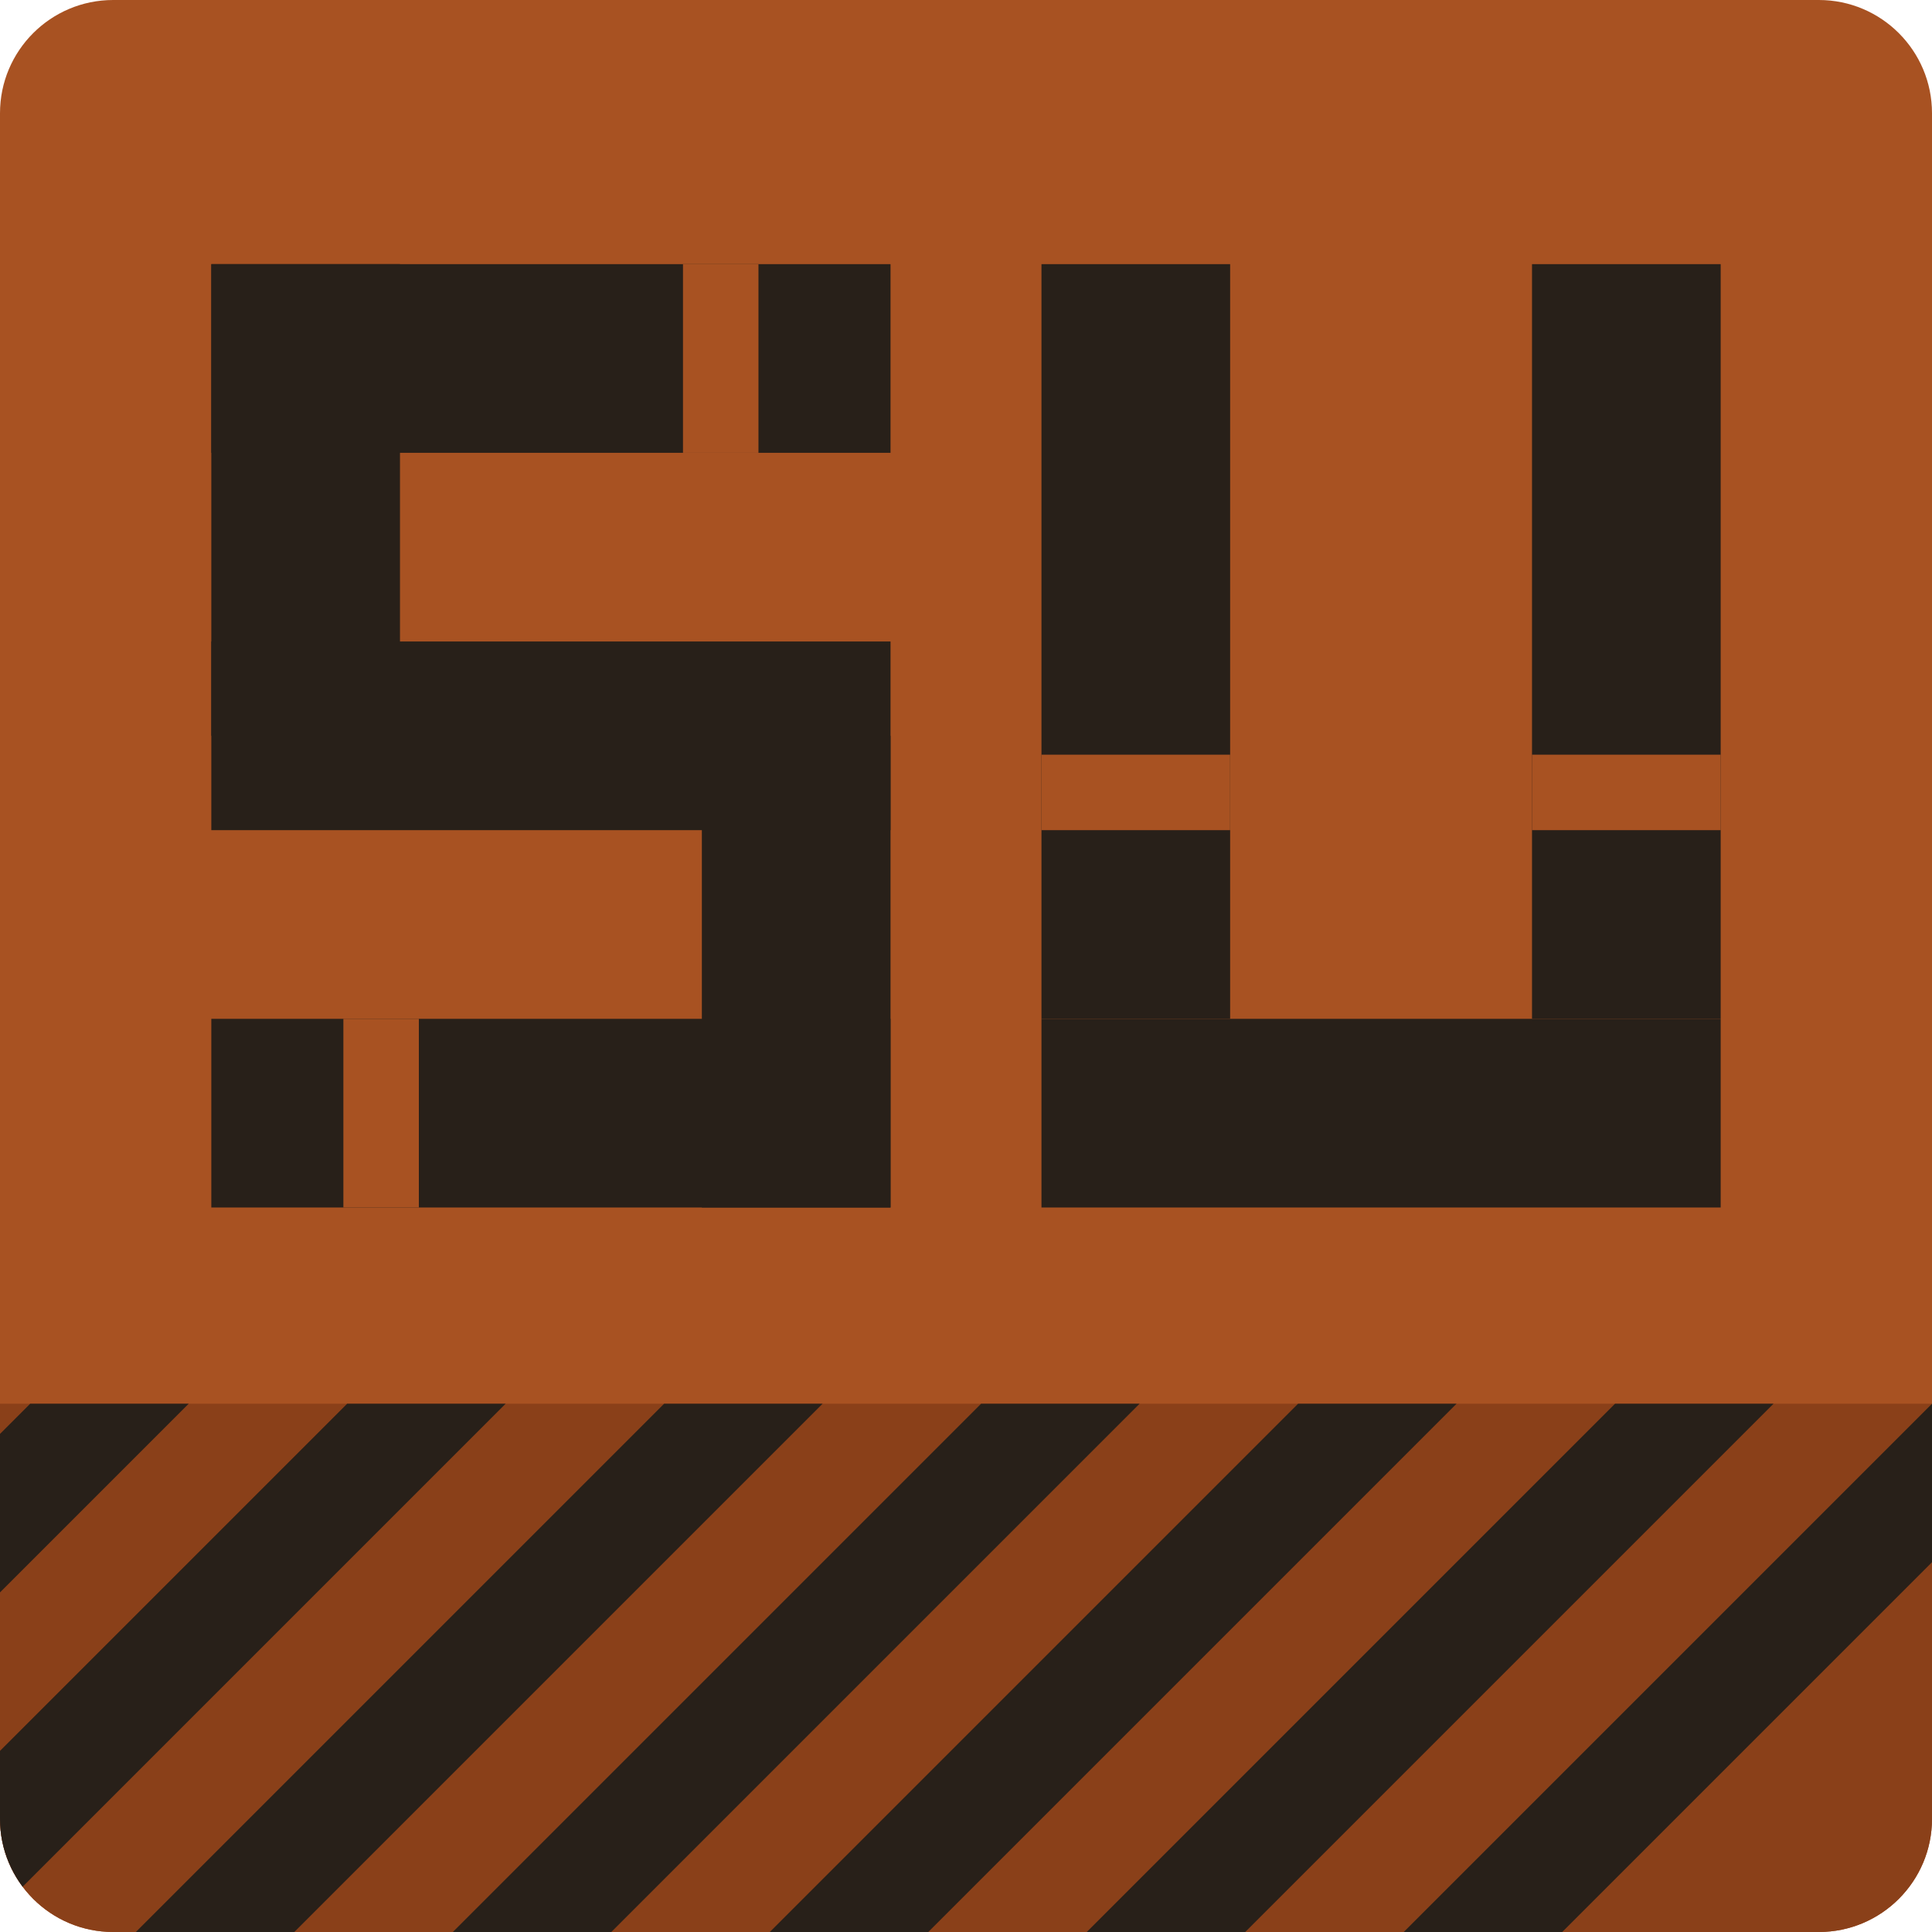
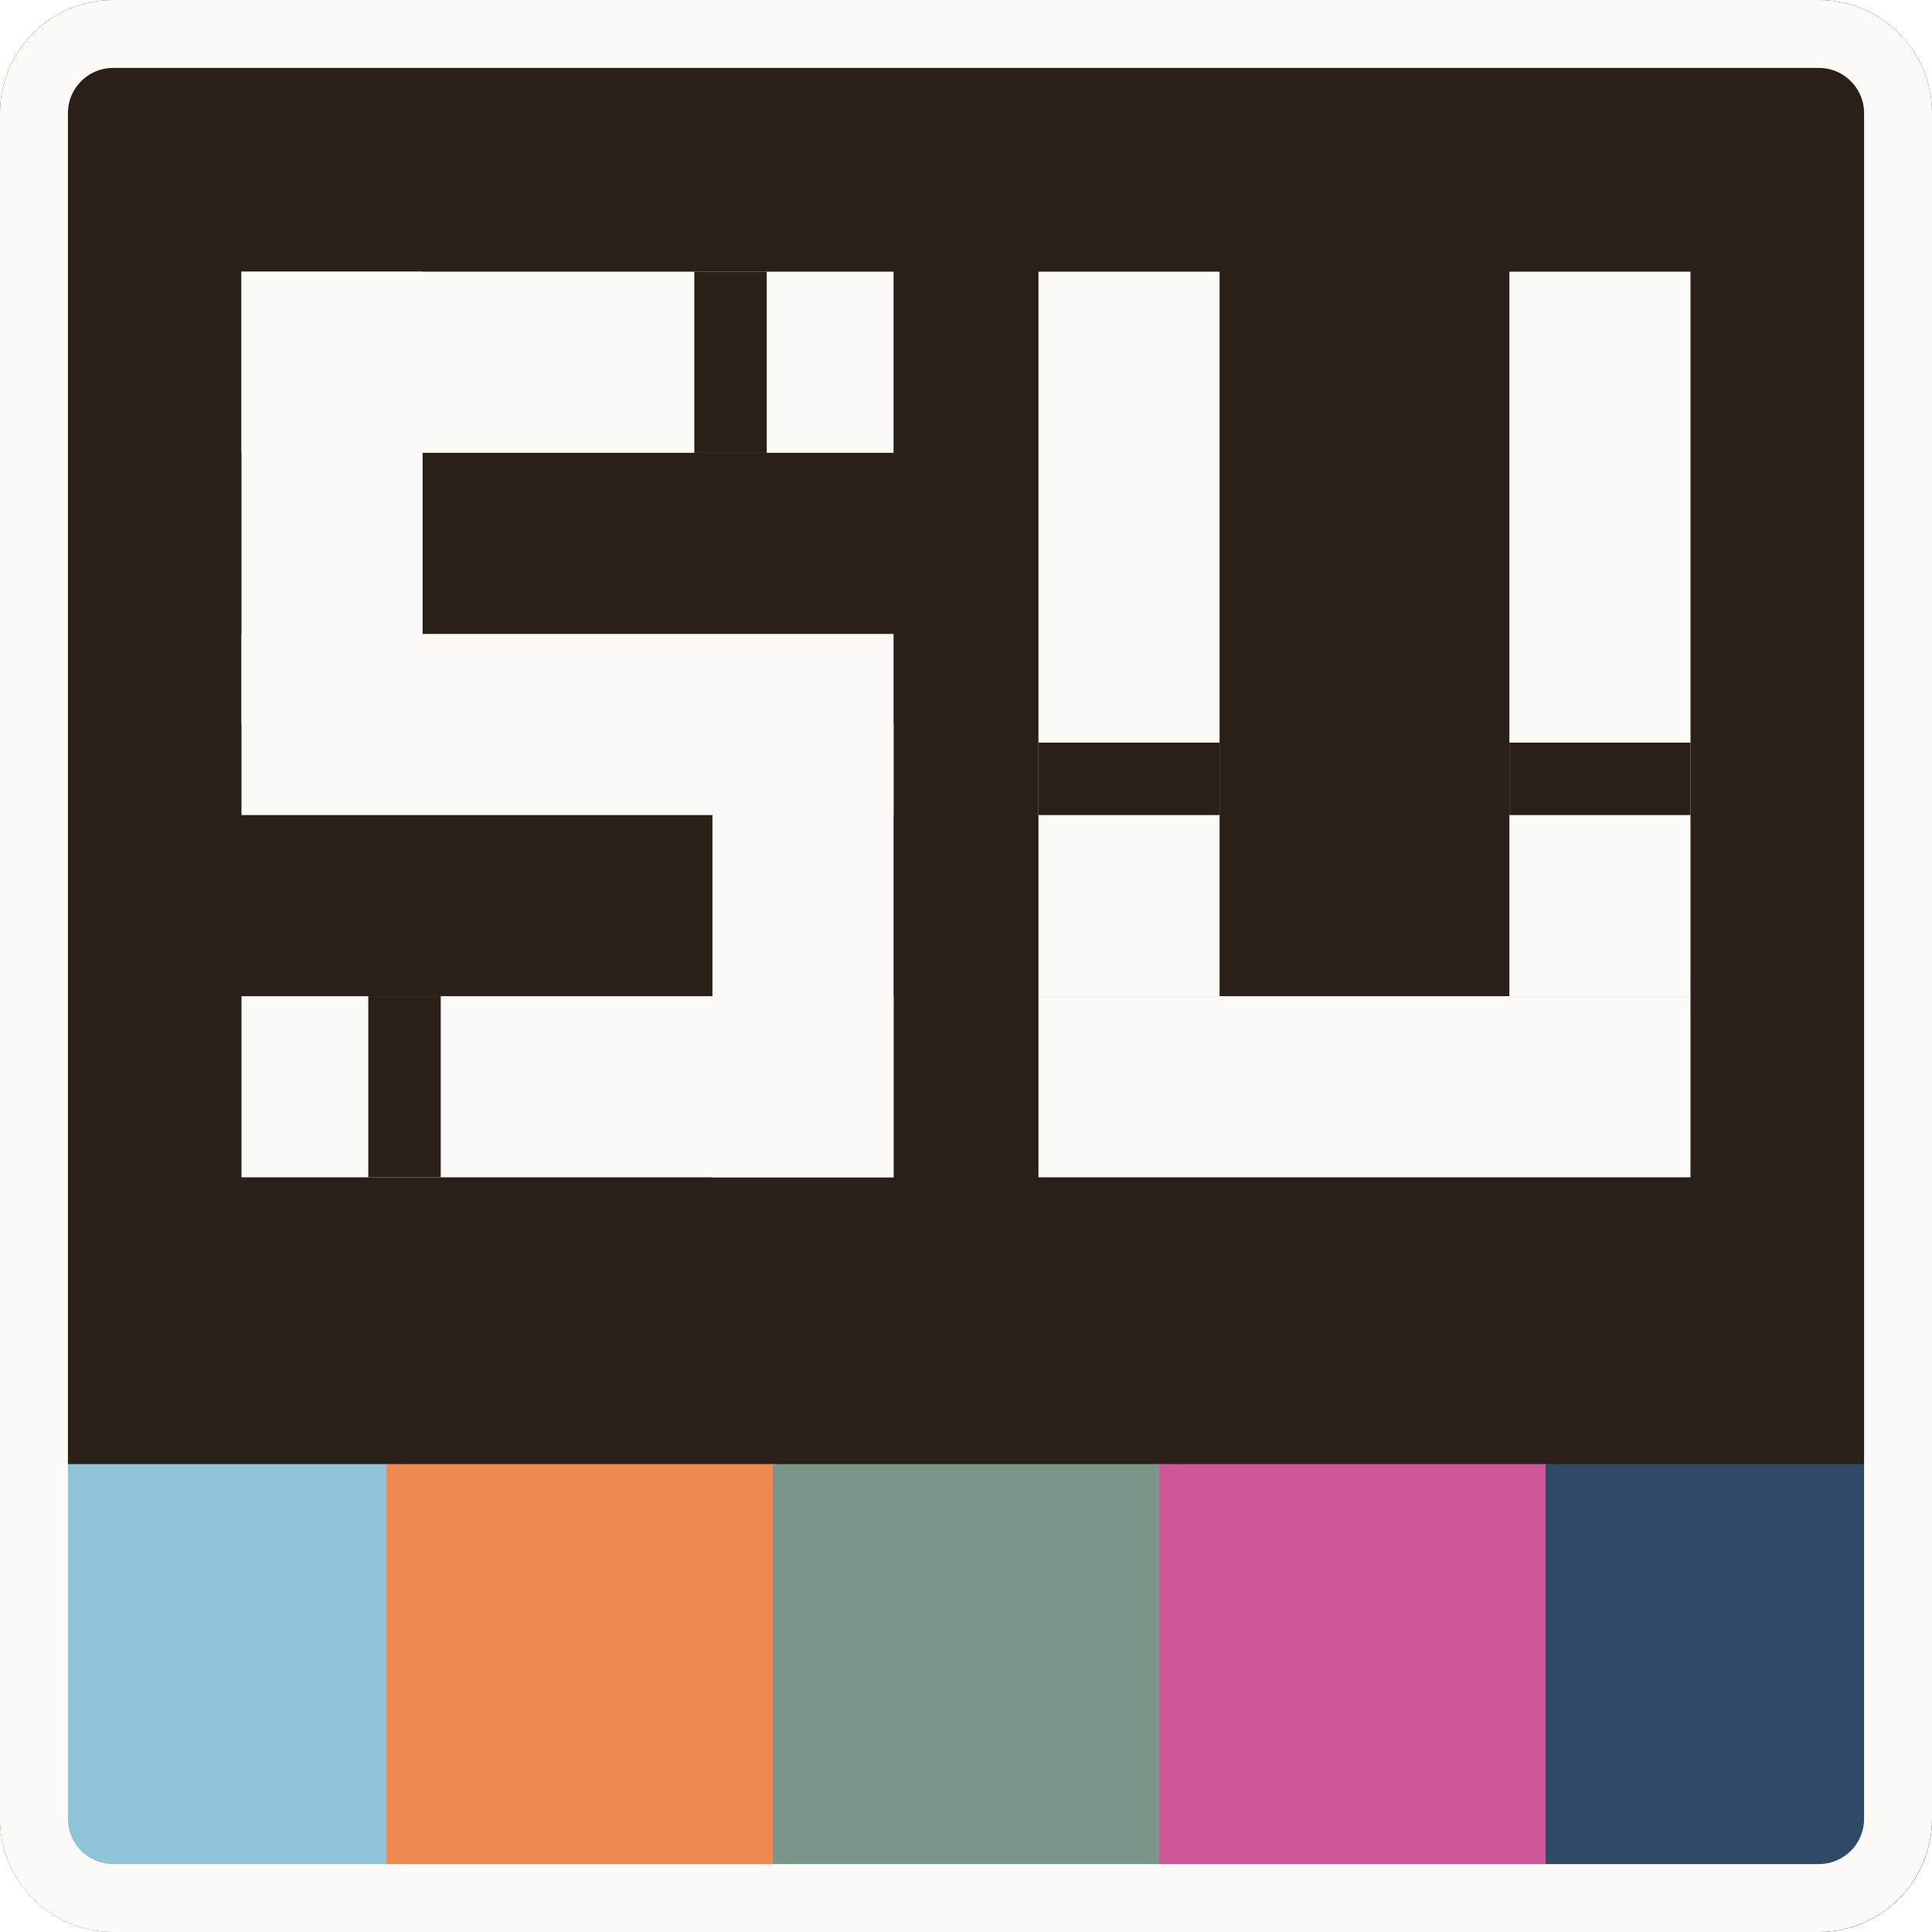
<svg xmlns="http://www.w3.org/2000/svg" width="512" height="512" viewBox="0 0 512 512" shape-rendering="geometricPrecision">
  <defs>
-     <clipPath id="cc">
-       <rect x="0" y="0" width="512" height="512" rx="30" />
+     <clipPath id="su-tile">
+       <rect width="512" height="512" rx="30" />
    </clipPath>
  </defs>
-   <rect x="0" y="0" width="512" height="512" rx="30" fill="#a85222" />
-   <g clip-path="url(#cc)">
-     <rect x="0" y="372" width="512" height="140" fill="#8a4019" />
-     <polygon points="-160,372 -118,372 -258,512 -300,512" fill="#282019" />
-     <polygon points="-76,372 -34,372 -174,512 -216,512" fill="#282019" />
-     <polygon points="8,372 50,372 -90,512 -132,512" fill="#282019" />
-     <polygon points="92,372 134,372 -6,512 -48,512" fill="#282019" />
-     <polygon points="176,372 218,372 78,512 36,512" fill="#282019" />
-     <polygon points="260,372 302,372 162,512 120,512" fill="#282019" />
-     <polygon points="344,372 386,372 246,512 204,512" fill="#282019" />
-     <polygon points="428,372 470,372 330,512 288,512" fill="#282019" />
-     <polygon points="512,372 554,372 414,512 372,512" fill="#282019" />
+   <g clip-path="url(#su-tile)">
+     <rect width="512" height="512" fill="rgb(40, 32, 25)" />
+     <rect x="0" y="388" width="102.9" height="124" fill="rgb(143, 195, 216)" />
+     <rect x="102.4" y="388" width="102.9" height="124" fill="rgb(239, 137, 79)" />
+     <rect x="204.8" y="388" width="102.9" height="124" fill="rgb(122, 151, 138)" />
+     <rect x="307.2" y="388" width="102.9" height="124" fill="rgb(206, 88, 152)" />
+     <rect x="409.6" y="388" width="102.9" height="124" fill="rgb(47, 74, 102)" />
  </g>
-   <g transform="translate(56,70) scale(2.5)">
-     <rect x="0" y="0" width="72" height="20" fill="#282019" />
-     <rect x="0" y="40" width="72" height="20" fill="#282019" />
-     <rect x="0" y="80" width="72" height="20" fill="#282019" />
-     <rect x="0" y="0" width="20" height="50" fill="#282019" />
-     <rect x="52" y="50" width="20" height="50" fill="#282019" />
-     <rect x="50" y="0" width="8" height="20" fill="#a85222" />
-     <rect x="14" y="80" width="8" height="20" fill="#a85222" />
-   </g>
-   <g transform="translate(276,70) scale(2.5)">
-     <rect x="0" y="0" width="20" height="80" fill="#282019" />
-     <rect x="52" y="0" width="20" height="80" fill="#282019" />
-     <rect x="0" y="80" width="72" height="20" fill="#282019" />
-     <rect x="0" y="52" width="20" height="8" fill="#a85222" />
-     <rect x="52" y="52" width="20" height="8" fill="#a85222" />
+   <rect x="9" y="9" width="494" height="494" rx="21" fill="none" stroke="rgb(251, 250, 247)" stroke-width="18" />
+   <g transform="translate(64 72) scale(2.4)">
+     <rect x="0" y="0" width="72" height="20" fill="rgb(251, 250, 247)" />
+     <rect x="0" y="40" width="72" height="20" fill="rgb(251, 250, 247)" />
+     <rect x="0" y="80" width="72" height="20" fill="rgb(251, 250, 247)" />
+     <rect x="0" y="0" width="20" height="50" fill="rgb(251, 250, 247)" />
+     <rect x="52" y="50" width="20" height="50" fill="rgb(251, 250, 247)" />
+     <rect x="88" y="0" width="20" height="80" fill="rgb(251, 250, 247)" />
+     <rect x="140" y="0" width="20" height="80" fill="rgb(251, 250, 247)" />
+     <rect x="88" y="80" width="72" height="20" fill="rgb(251, 250, 247)" />
+     <rect x="50" y="0" width="8" height="20" fill="rgb(40, 32, 25)" />
+     <rect x="14" y="80" width="8" height="20" fill="rgb(40, 32, 25)" />
+     <rect x="88" y="52" width="20" height="8" fill="rgb(40, 32, 25)" />
+     <rect x="140" y="52" width="20" height="8" fill="rgb(40, 32, 25)" />
  </g>
</svg>
